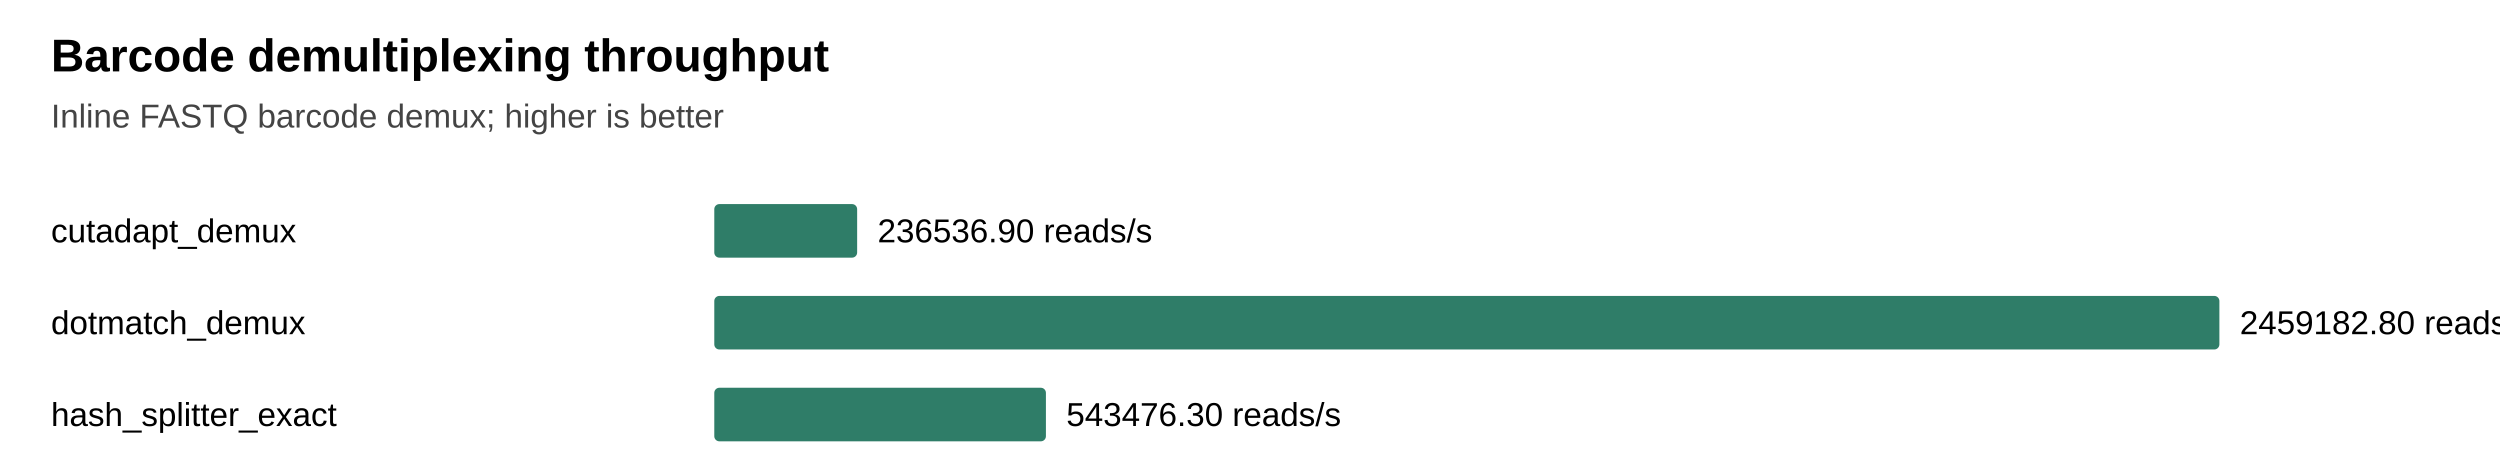
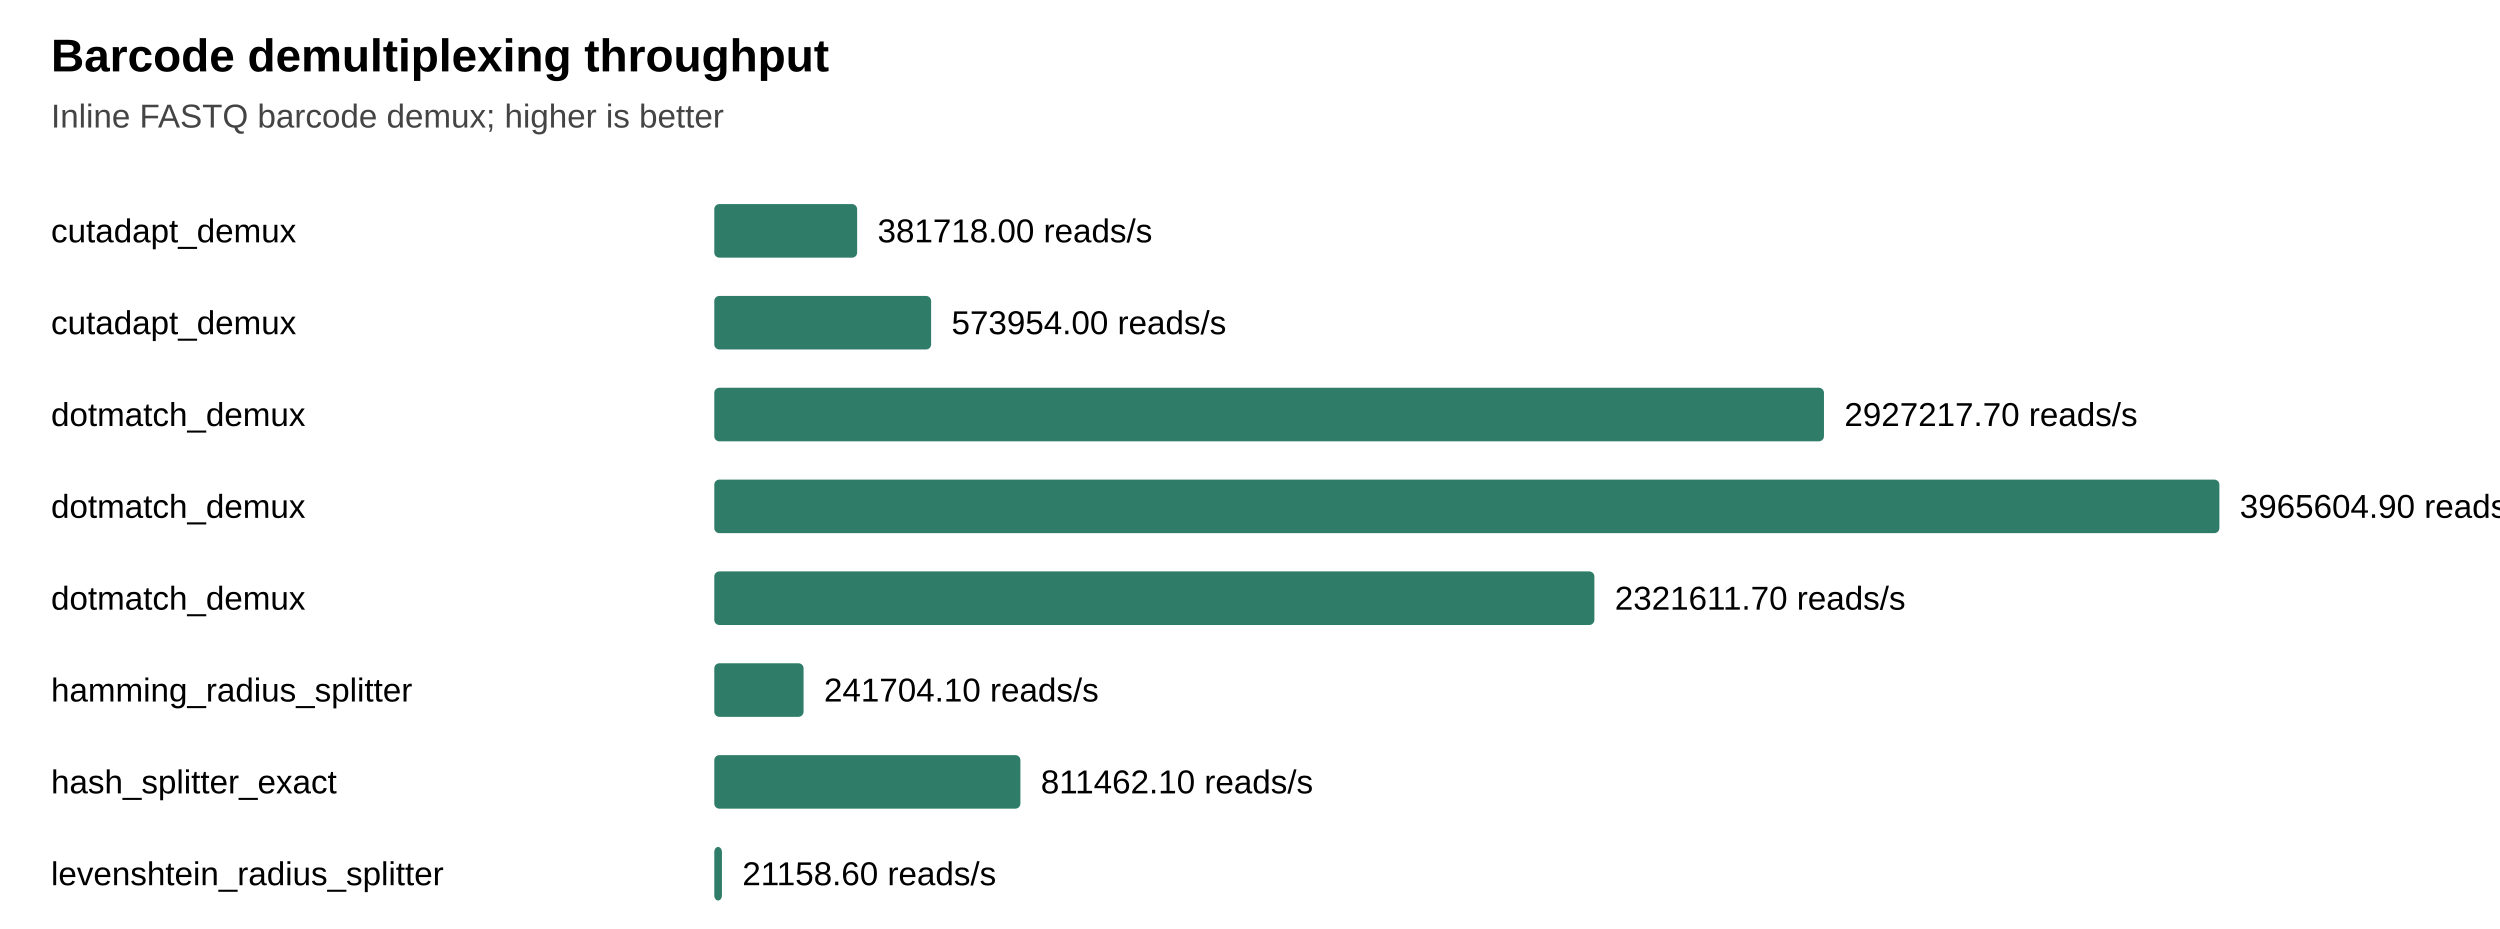
- <svg xmlns="http://www.w3.org/2000/svg" width="980" height="184" viewBox="0 0 980 184">
+ <svg xmlns="http://www.w3.org/2000/svg" width="980" height="364" viewBox="0 0 980 364">
  <style>text{font-family:Arial,sans-serif;font-size:13px}.title{font-size:18px;font-weight:700}.axis{fill:#444}.bar{fill:#2f7d68}</style>
  <text class="title" x="20" y="28">Barcode demultiplexing throughput</text>
  <text class="axis" x="20" y="50">Inline FASTQ barcode demux; higher is better</text>
  <text x="20" y="95">cutadapt_demux</text>
  <rect class="bar" x="280" y="80" width="56" height="21" rx="2" />
-   <text x="344" y="95">236536.90 reads/s</text>
-   <text x="20" y="131">dotmatch_demux</text>
-   <rect class="bar" x="280" y="116" width="590" height="21" rx="2" />
-   <text x="878" y="131">2459182.80 reads/s</text>
-   <text x="20" y="167">hash_splitter_exact</text>
-   <rect class="bar" x="280" y="152" width="130" height="21" rx="2" />
-   <text x="418" y="167">543476.30 reads/s</text>
+   <text x="344" y="95">381718.00 reads/s</text>
+   <text x="20" y="131">cutadapt_demux</text>
+   <rect class="bar" x="280" y="116" width="85" height="21" rx="2" />
+   <text x="373" y="131">573954.00 reads/s</text>
+   <text x="20" y="167">dotmatch_demux</text>
+   <rect class="bar" x="280" y="152" width="435" height="21" rx="2" />
+   <text x="723" y="167">2927217.70 reads/s</text>
+   <text x="20" y="203">dotmatch_demux</text>
+   <rect class="bar" x="280" y="188" width="590" height="21" rx="2" />
+   <text x="878" y="203">3965604.90 reads/s</text>
+   <text x="20" y="239">dotmatch_demux</text>
+   <rect class="bar" x="280" y="224" width="345" height="21" rx="2" />
+   <text x="633" y="239">2321611.70 reads/s</text>
+   <text x="20" y="275">hamming_radius_splitter</text>
+   <rect class="bar" x="280" y="260" width="35" height="21" rx="2" />
+   <text x="323" y="275">241704.10 reads/s</text>
+   <text x="20" y="311">hash_splitter_exact</text>
+   <rect class="bar" x="280" y="296" width="120" height="21" rx="2" />
+   <text x="408" y="311">811462.10 reads/s</text>
+   <text x="20" y="347">levenshtein_radius_splitter</text>
+   <rect class="bar" x="280" y="332" width="3" height="21" rx="2" />
+   <text x="291" y="347">21158.60 reads/s</text>
</svg>
